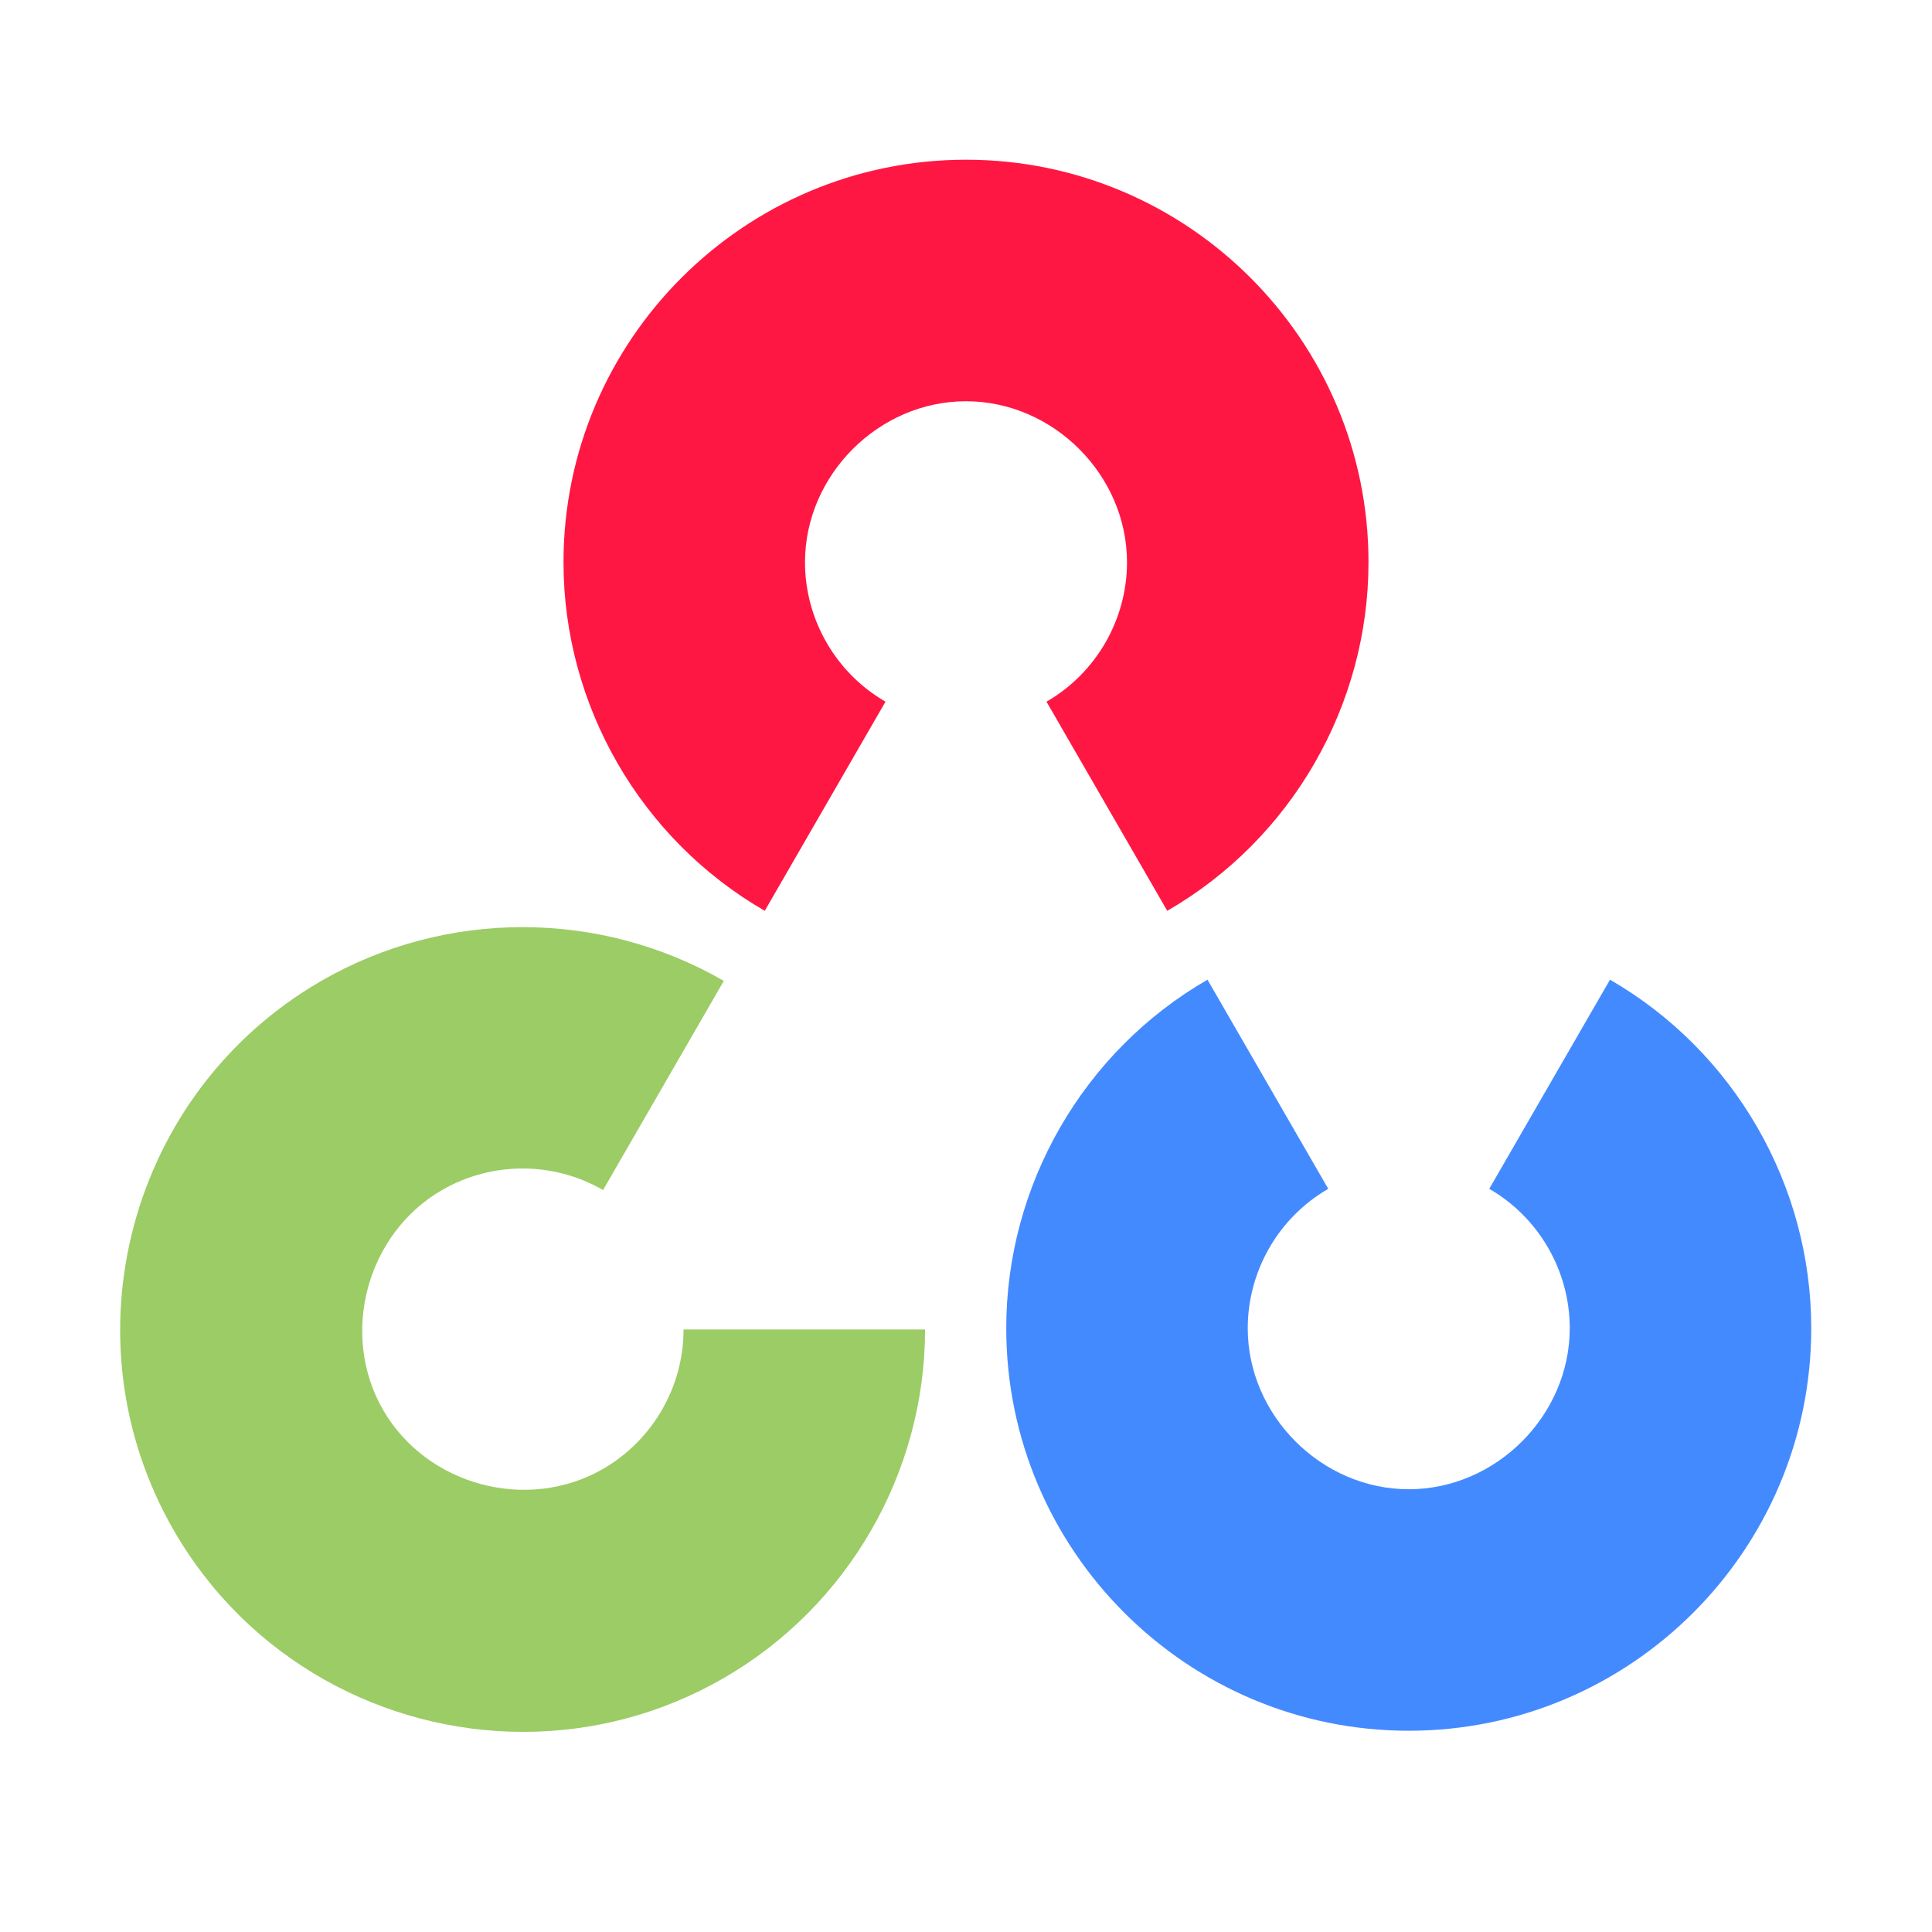
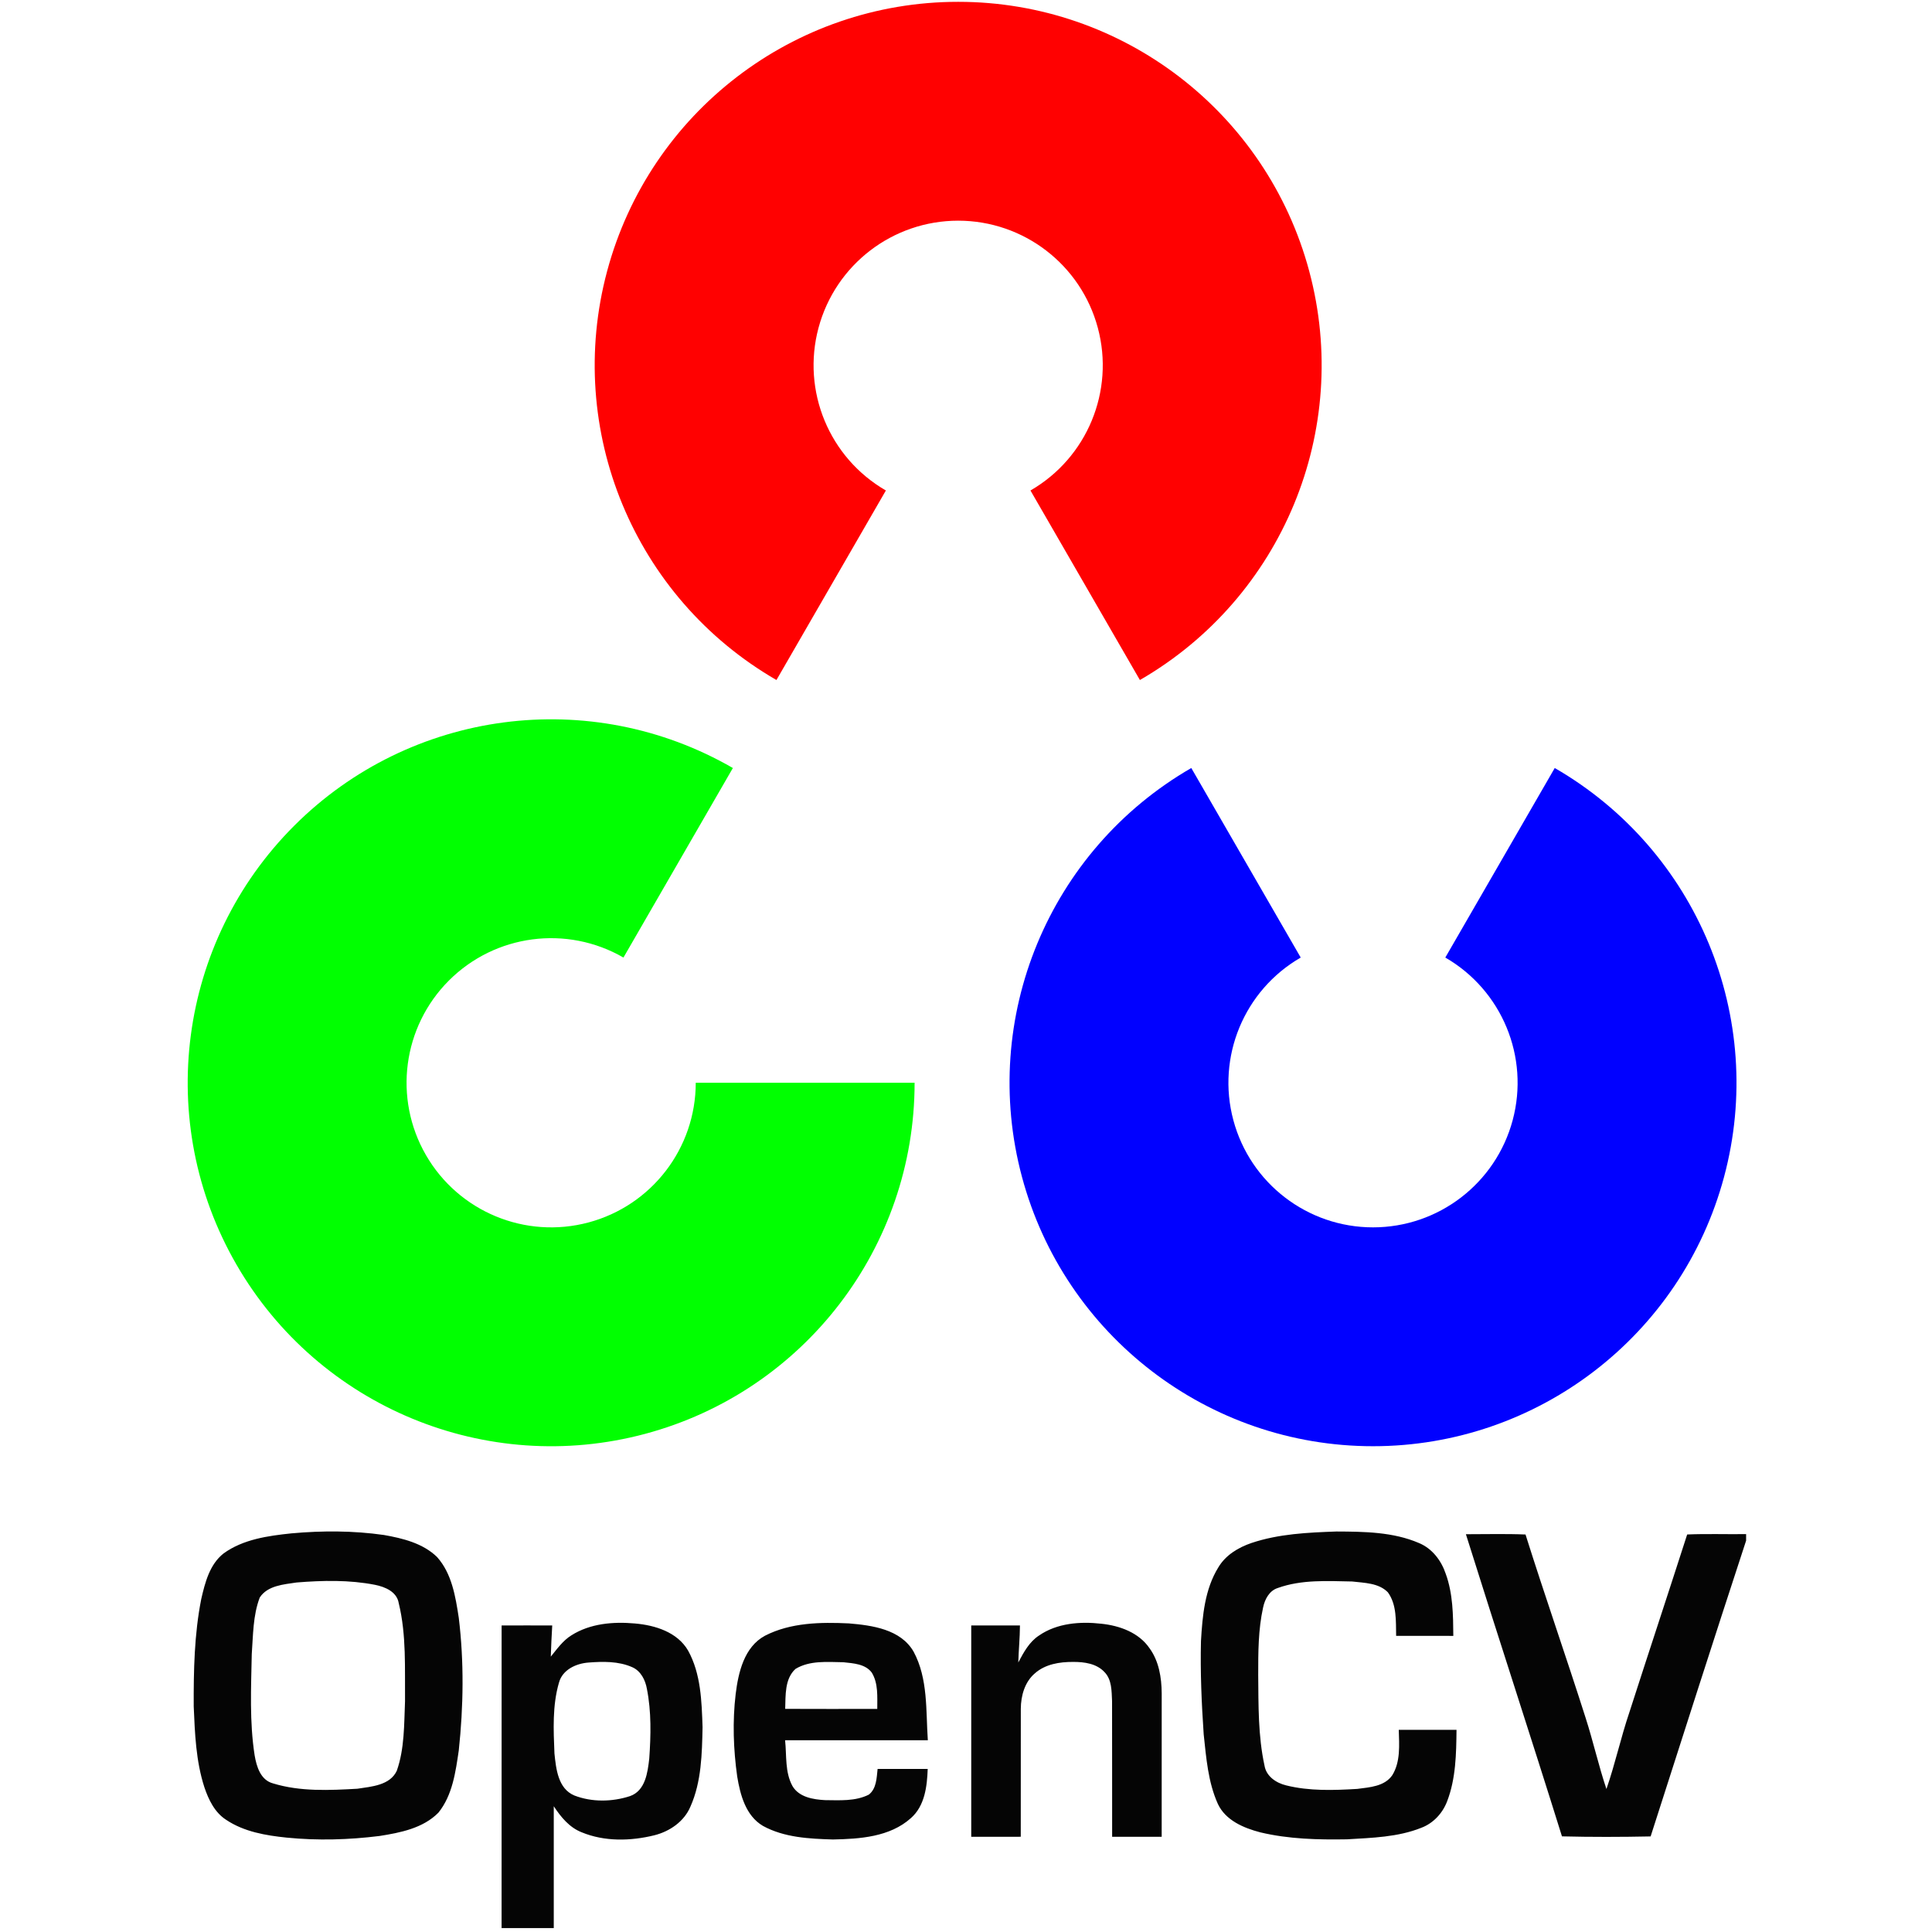
- <svg xmlns="http://www.w3.org/2000/svg" viewBox="0 0 48 48" width="48px" height="48px">
-   <path fill="#448aff" d="M35,43c-5.514,0-10-4.486-10-10c0-3.562,1.916-6.88,5-8.66l3,5.196c-1.233,0.712-2,2.039-2,3.464 c0,2.168,1.832,4,4,4s4-1.832,4-4c0-1.425-0.767-2.752-2-3.464l3-5.196c3.084,1.78,5,5.099,5,8.66C45,38.514,40.514,43,35,43z" />
-   <path fill="#ff1744" d="M29,22.629l-3-5.196c1.233-0.712,2-2.04,2-3.464c0-2.168-1.832-4-4-4s-4,1.832-4,4 c0,1.425,0.767,2.752,2,3.464l-3,5.196c-3.084-1.781-5-5.1-5-8.661c0-5.514,4.486-10,10-10s10,4.486,10,10 C34,17.53,32.084,20.849,29,22.629z" />
-   <path fill="#9ccc65" d="M13.001,43.028c-3.459,0-6.827-1.793-8.678-4.997c-2.757-4.776-1.115-10.903,3.66-13.661 c3.085-1.781,6.917-1.781,10,0l-3,5.196c-1.234-0.713-2.766-0.713-4,0c-1.878,1.084-2.548,3.586-1.465,5.464 c1.084,1.877,3.586,2.549,5.465,1.464c1.233-0.712,2-2.04,2-3.464h6c0,3.561-1.916,6.879-5,8.66 C16.413,42.598,14.695,43.028,13.001,43.028z" />
+ <svg xmlns="http://www.w3.org/2000/svg" width="64px" height="64px" viewBox="-30.5 0 317 317" version="1.1" preserveAspectRatio="xMidYMid" fill="#000000">
+   <g id="SVGRepo_bgCarrier" stroke-width="0" />
+   <g id="SVGRepo_tracerCarrier" stroke-linecap="round" stroke-linejoin="round" />
+   <g id="SVGRepo_iconCarrier">
+     <g>
+       <path d="M96.899,111.577 C73.524,98.082 62.128,70.57 69.114,44.499 C76.1,18.428 99.725,0.299 126.716,0.299 C153.706,0.299 177.332,18.428 184.318,44.499 C191.303,70.57 179.907,98.082 156.533,111.577 L138.578,80.479 C147.877,75.11 152.411,64.165 149.631,53.793 C146.852,43.421 137.453,36.209 126.716,36.209 C115.978,36.209 106.579,43.421 103.8,53.793 C101.021,64.165 105.555,75.11 114.854,80.479 L96.899,111.577 Z" fill="#FF0101"> </path>
+       <path d="M164.966,237.293 C141.591,223.797 130.195,196.285 137.181,170.214 C144.166,144.143 167.792,126.014 194.783,126.014 C221.773,126.014 245.399,144.143 252.384,170.214 C259.37,196.285 247.974,223.797 224.599,237.293 L206.645,206.194 C215.944,200.825 220.477,189.88 217.698,179.508 C214.919,169.136 205.52,161.924 194.783,161.924 C184.045,161.924 174.646,169.136 171.867,179.508 C169.088,189.88 173.621,200.825 182.921,206.194 L164.966,237.293 Z" fill="#0101FF" transform="translate(194.7826, 181.6536) rotate(180) translate(-194.7826, -181.6536) "> </path>
+       <path d="M119.567,177.659 C119.567,204.649 101.438,228.275 75.367,235.261 C49.297,242.246 21.784,230.85 8.289,207.476 C-5.207,184.101 -1.32,154.577 17.766,135.491 C36.851,116.406 66.375,112.519 89.75,126.014 L71.795,157.113 C62.496,151.744 50.75,153.291 43.158,160.883 C35.565,168.476 34.019,180.222 39.387,189.521 C44.756,198.82 55.702,203.354 66.073,200.575 C76.445,197.795 83.657,188.397 83.657,177.659 L119.567,177.659 Z" fill="#01FF01"> </path>
+       <path d="M17.329,251.591 C22.376,251.137 27.479,251.141 32.501,251.86 C35.596,252.408 38.879,253.209 41.204,255.465 C43.64,258.183 44.239,261.959 44.774,265.439 C45.652,272.661 45.549,279.986 44.774,287.212 C44.256,290.74 43.747,294.55 41.435,297.418 C38.914,299.978 35.189,300.706 31.773,301.245 C26.73,301.875 21.614,302.02 16.55,301.515 C13.121,301.164 9.542,300.56 6.623,298.604 C4.735,297.405 3.72,295.29 3.031,293.24 C1.648,288.967 1.473,284.43 1.284,279.978 C1.263,274.096 1.374,268.154 2.521,262.366 C3.142,259.664 3.896,256.694 6.177,254.891 C9.392,252.558 13.481,251.993 17.329,251.591 Z M18.164,259.652 C16.041,259.973 13.395,260.148 12.115,262.126 C10.998,265.076 11.036,268.295 10.809,271.399 C10.702,276.934 10.424,282.52 11.28,288.013 C11.597,289.866 12.248,292.075 14.307,292.619 C18.772,293.985 23.549,293.754 28.151,293.492 C30.446,293.141 33.49,292.944 34.607,290.543 C35.887,286.887 35.797,282.94 35.956,279.121 C35.904,273.753 36.204,268.282 34.92,263.029 C34.611,261.163 32.676,260.367 31.037,260.037 C26.807,259.206 22.441,259.309 18.164,259.652 Z M63.259,268.321 C66.325,266.373 70.13,266.056 73.666,266.377 C76.967,266.66 80.631,267.781 82.399,270.821 C84.51,274.635 84.63,279.143 84.775,283.398 C84.681,287.773 84.6,292.341 82.793,296.408 C81.762,298.878 79.39,300.496 76.851,301.134 C72.964,302.089 68.692,302.191 64.946,300.642 C62.921,299.85 61.521,298.129 60.361,296.365 L60.361,316.361 L51.799,316.361 C51.804,299.811 51.791,283.257 51.804,266.707 C54.573,266.694 57.343,266.694 60.109,266.707 C60.014,268.41 59.92,270.11 59.873,271.818 C60.901,270.564 61.855,269.185 63.259,268.321 Z M66.046,272.79 C64.009,272.948 61.791,273.959 61.213,276.09 C60.121,279.849 60.314,283.83 60.473,287.7 C60.738,290.222 61.05,293.471 63.735,294.601 C66.62,295.719 69.951,295.659 72.87,294.704 C75.396,293.814 75.764,290.843 76.029,288.548 C76.295,284.746 76.389,280.868 75.644,277.114 C75.392,275.658 74.642,274.155 73.221,273.543 C70.978,272.554 68.444,272.606 66.046,272.79 Z M95.02,268.385 C99.228,266.223 104.155,266.146 108.774,266.364 C112.619,266.685 117.285,267.327 119.404,271.005 C121.793,275.444 121.403,280.667 121.737,285.538 L98.316,285.538 C98.59,288.051 98.265,290.761 99.532,293.064 C100.615,294.884 102.914,295.256 104.857,295.363 C107.259,295.38 109.845,295.577 112.058,294.46 C113.325,293.467 113.334,291.703 113.496,290.247 C116.236,290.243 118.976,290.243 121.716,290.247 C121.613,293.107 121.245,296.309 118.95,298.321 C115.504,301.412 110.572,301.733 106.163,301.819 C102.272,301.703 98.162,301.506 94.677,299.588 C91.856,297.923 90.957,294.503 90.46,291.489 C89.831,287.011 89.673,282.448 90.208,277.953 C90.645,274.404 91.599,270.23 95.02,268.385 Z M100.024,273.834 C98.235,275.465 98.41,278.171 98.333,280.388 C103.367,280.414 108.402,280.401 113.441,280.393 C113.432,278.398 113.625,276.223 112.546,274.447 C111.488,273.008 109.506,272.914 107.88,272.738 C105.255,272.7 102.361,272.413 100.024,273.834 Z M139.969,268.363 C142.932,266.308 146.759,266.022 150.244,266.424 C153.21,266.737 156.353,267.867 158.104,270.427 C159.658,272.55 160.09,275.256 160.111,277.828 C160.098,285.68 160.116,293.527 160.107,301.378 C157.393,301.382 154.683,301.382 151.978,301.378 C151.965,293.951 151.986,286.527 151.965,279.104 C151.883,277.482 151.948,275.607 150.727,274.357 C149.426,272.948 147.384,272.674 145.565,272.687 C143.364,272.674 140.984,273.051 139.289,274.571 C137.632,275.983 137.003,278.261 136.994,280.367 C136.981,287.371 136.999,294.374 136.986,301.374 C134.276,301.382 131.566,301.382 128.86,301.378 C128.856,289.819 128.856,278.261 128.86,266.702 C131.523,266.694 134.19,266.698 136.853,266.702 C136.84,268.732 136.639,270.748 136.579,272.777 C137.452,271.137 138.368,269.408 139.969,268.363 Z M174.829,253.175 C179.316,251.668 184.097,251.454 188.789,251.287 C193.336,251.308 198.087,251.351 202.334,253.183 C204.492,254.082 205.986,256.051 206.714,258.226 C207.899,261.475 207.934,264.994 207.959,268.415 C204.83,268.415 201.701,268.423 198.576,268.41 C198.524,266.005 198.708,263.308 197.218,261.261 C195.712,259.72 193.357,259.724 191.358,259.489 C187.291,259.412 183.057,259.151 179.161,260.555 C177.757,261 177.03,262.404 176.747,263.757 C175.946,267.387 175.942,271.133 175.946,274.836 C175.994,279.785 175.917,284.806 176.974,289.674 C177.252,291.455 178.892,292.551 180.536,292.944 C184.337,293.891 188.306,293.754 192.188,293.522 C194.213,293.257 196.679,293.124 197.951,291.266 C199.308,289.049 199.081,286.322 199.008,283.83 C202.167,283.818 205.322,283.822 208.482,283.83 C208.443,287.765 208.375,291.827 206.945,295.552 C206.208,297.499 204.689,299.152 202.719,299.897 C198.854,301.446 194.616,301.545 190.515,301.793 C185.758,301.875 180.942,301.759 176.293,300.65 C173.566,299.94 170.587,298.689 169.324,295.98 C167.71,292.397 167.415,288.411 166.999,284.554 C166.653,279.46 166.43,274.357 166.554,269.254 C166.798,265.123 167.175,260.769 169.405,257.169 C170.591,255.165 172.672,253.911 174.829,253.175 Z M210.023,251.732 C213.285,251.736 216.547,251.642 219.805,251.779 C222.977,261.843 226.462,271.805 229.664,281.857 C230.909,285.718 231.791,289.691 233.08,293.54 C234.523,289.387 235.447,285.072 236.86,280.911 C239.989,271.189 243.204,261.497 246.329,251.775 C249.549,251.638 252.776,251.758 256,251.715 L256,252.781 C250.7,268.933 245.525,285.127 240.332,301.318 C235.486,301.416 230.631,301.429 225.785,301.309 C220.622,284.755 215.211,268.278 210.023,251.732 Z" fill="#050505"> </path>
+     </g>
+   </g>
</svg>
